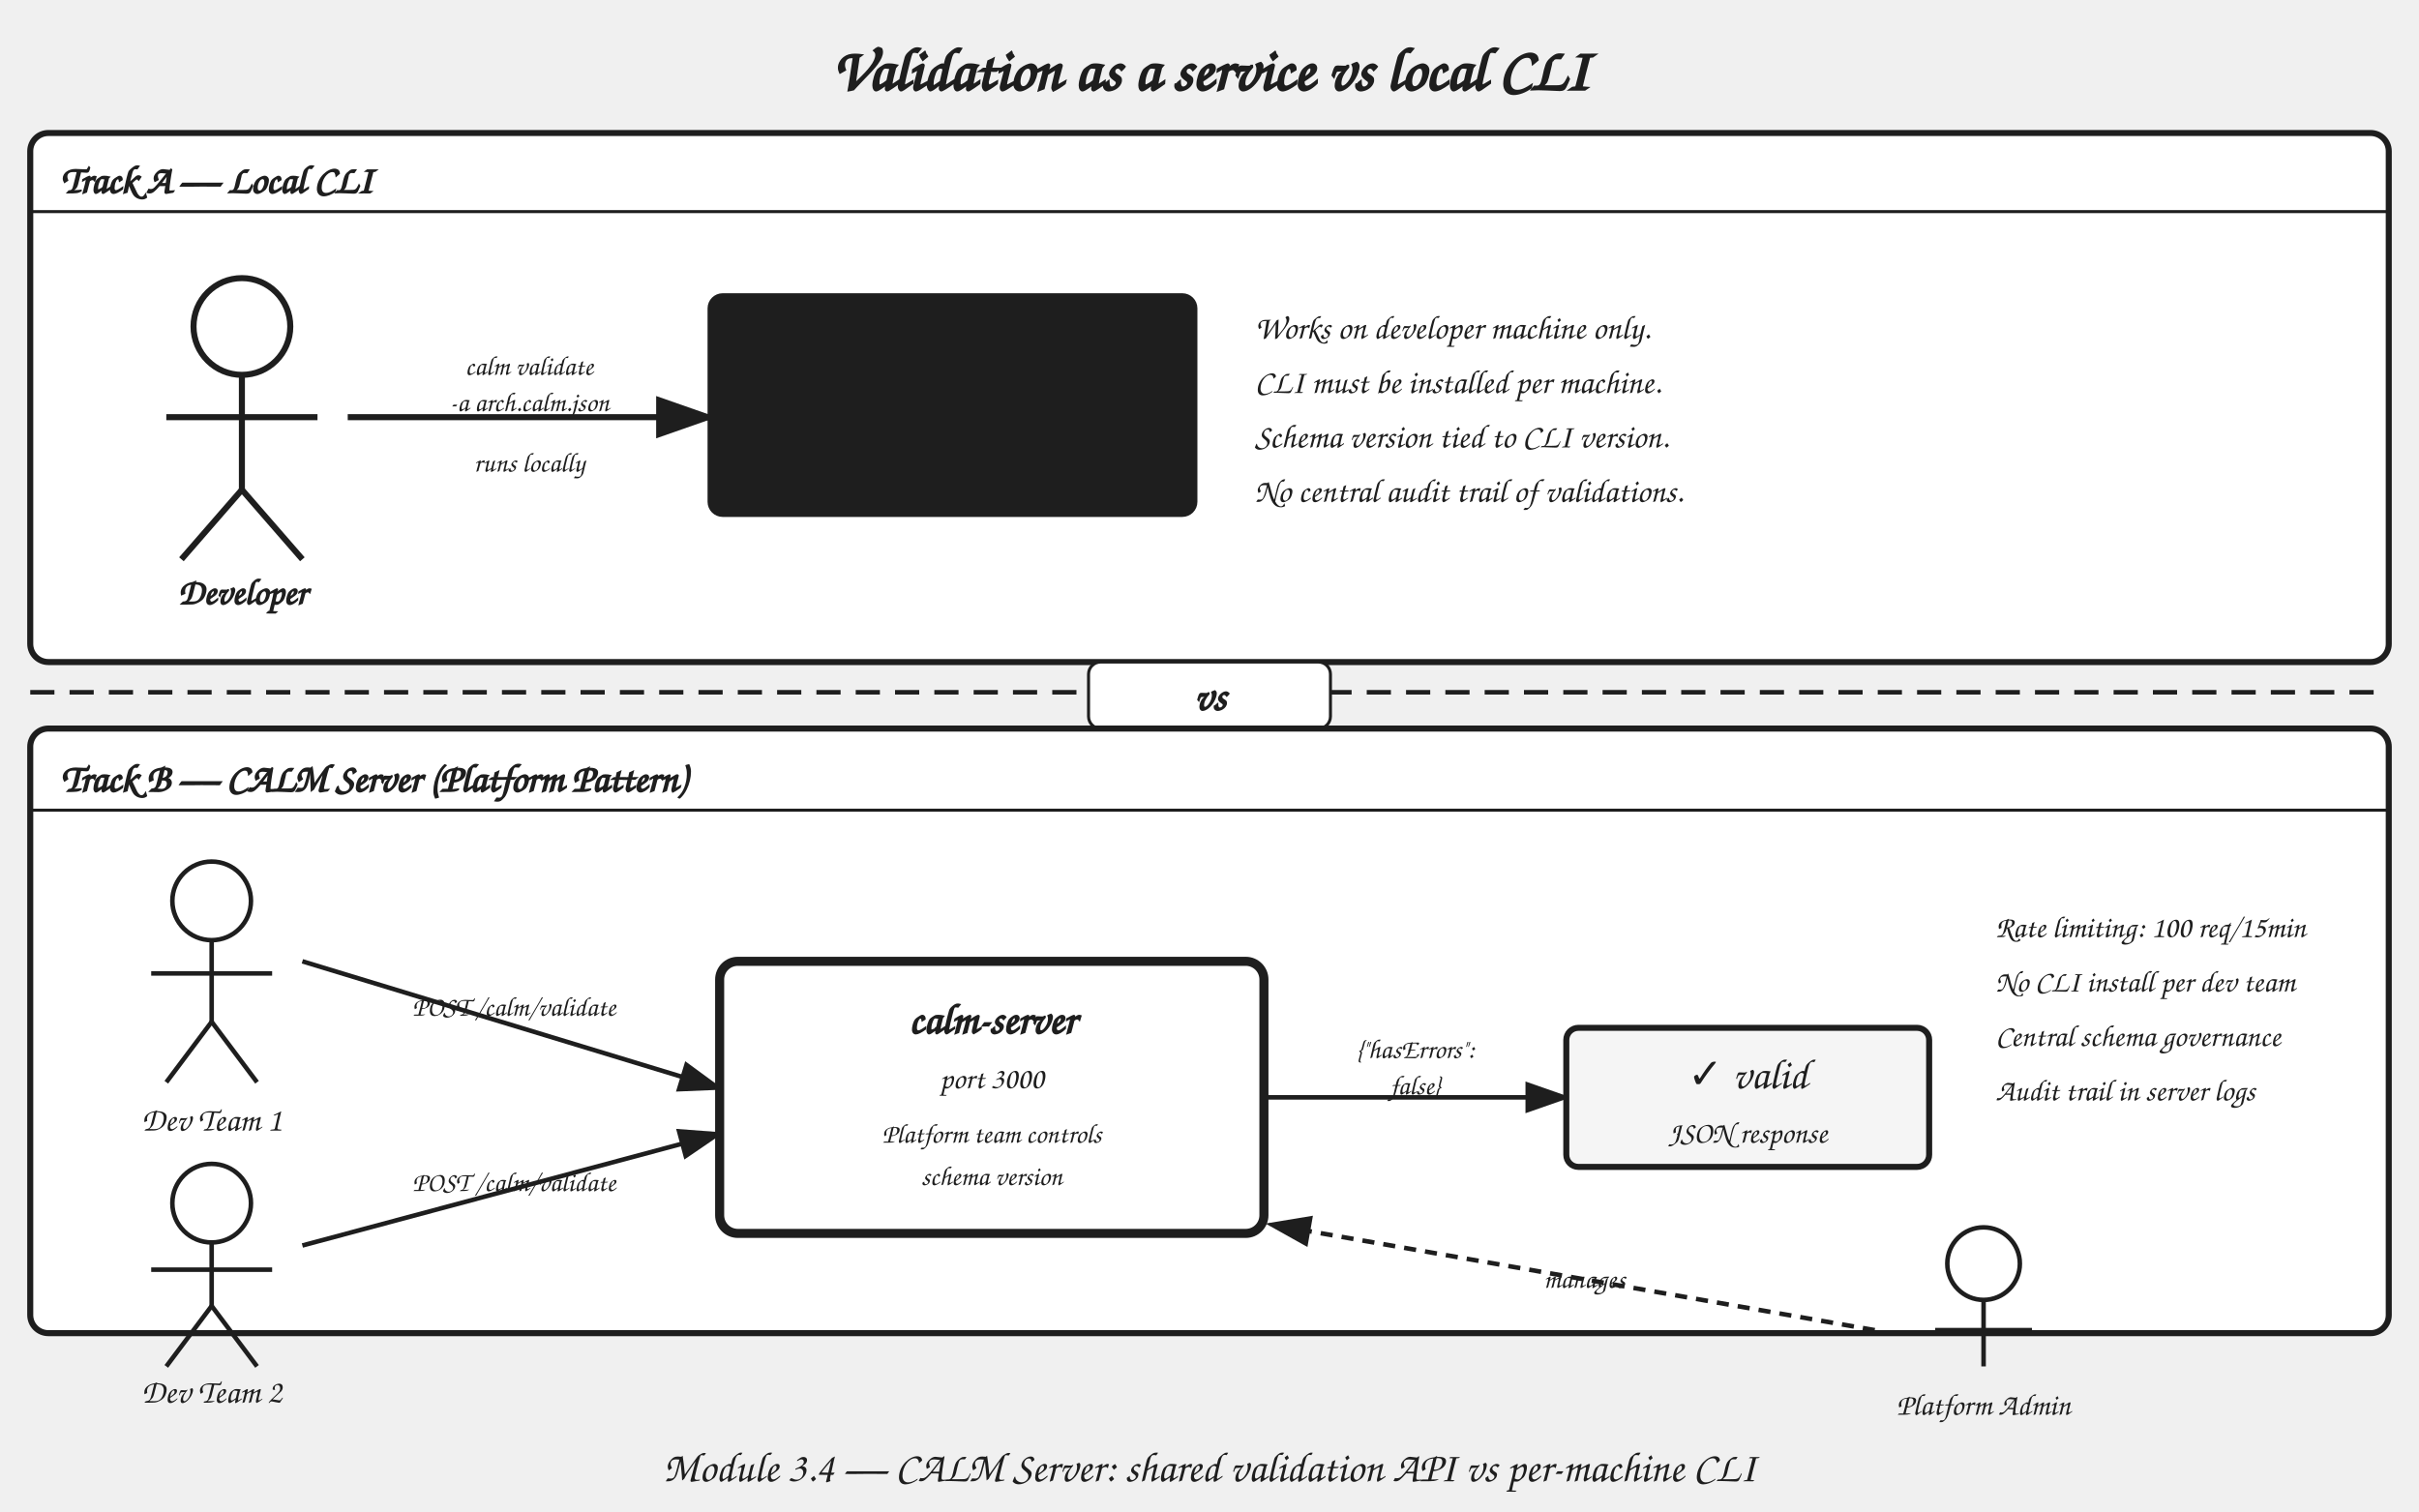
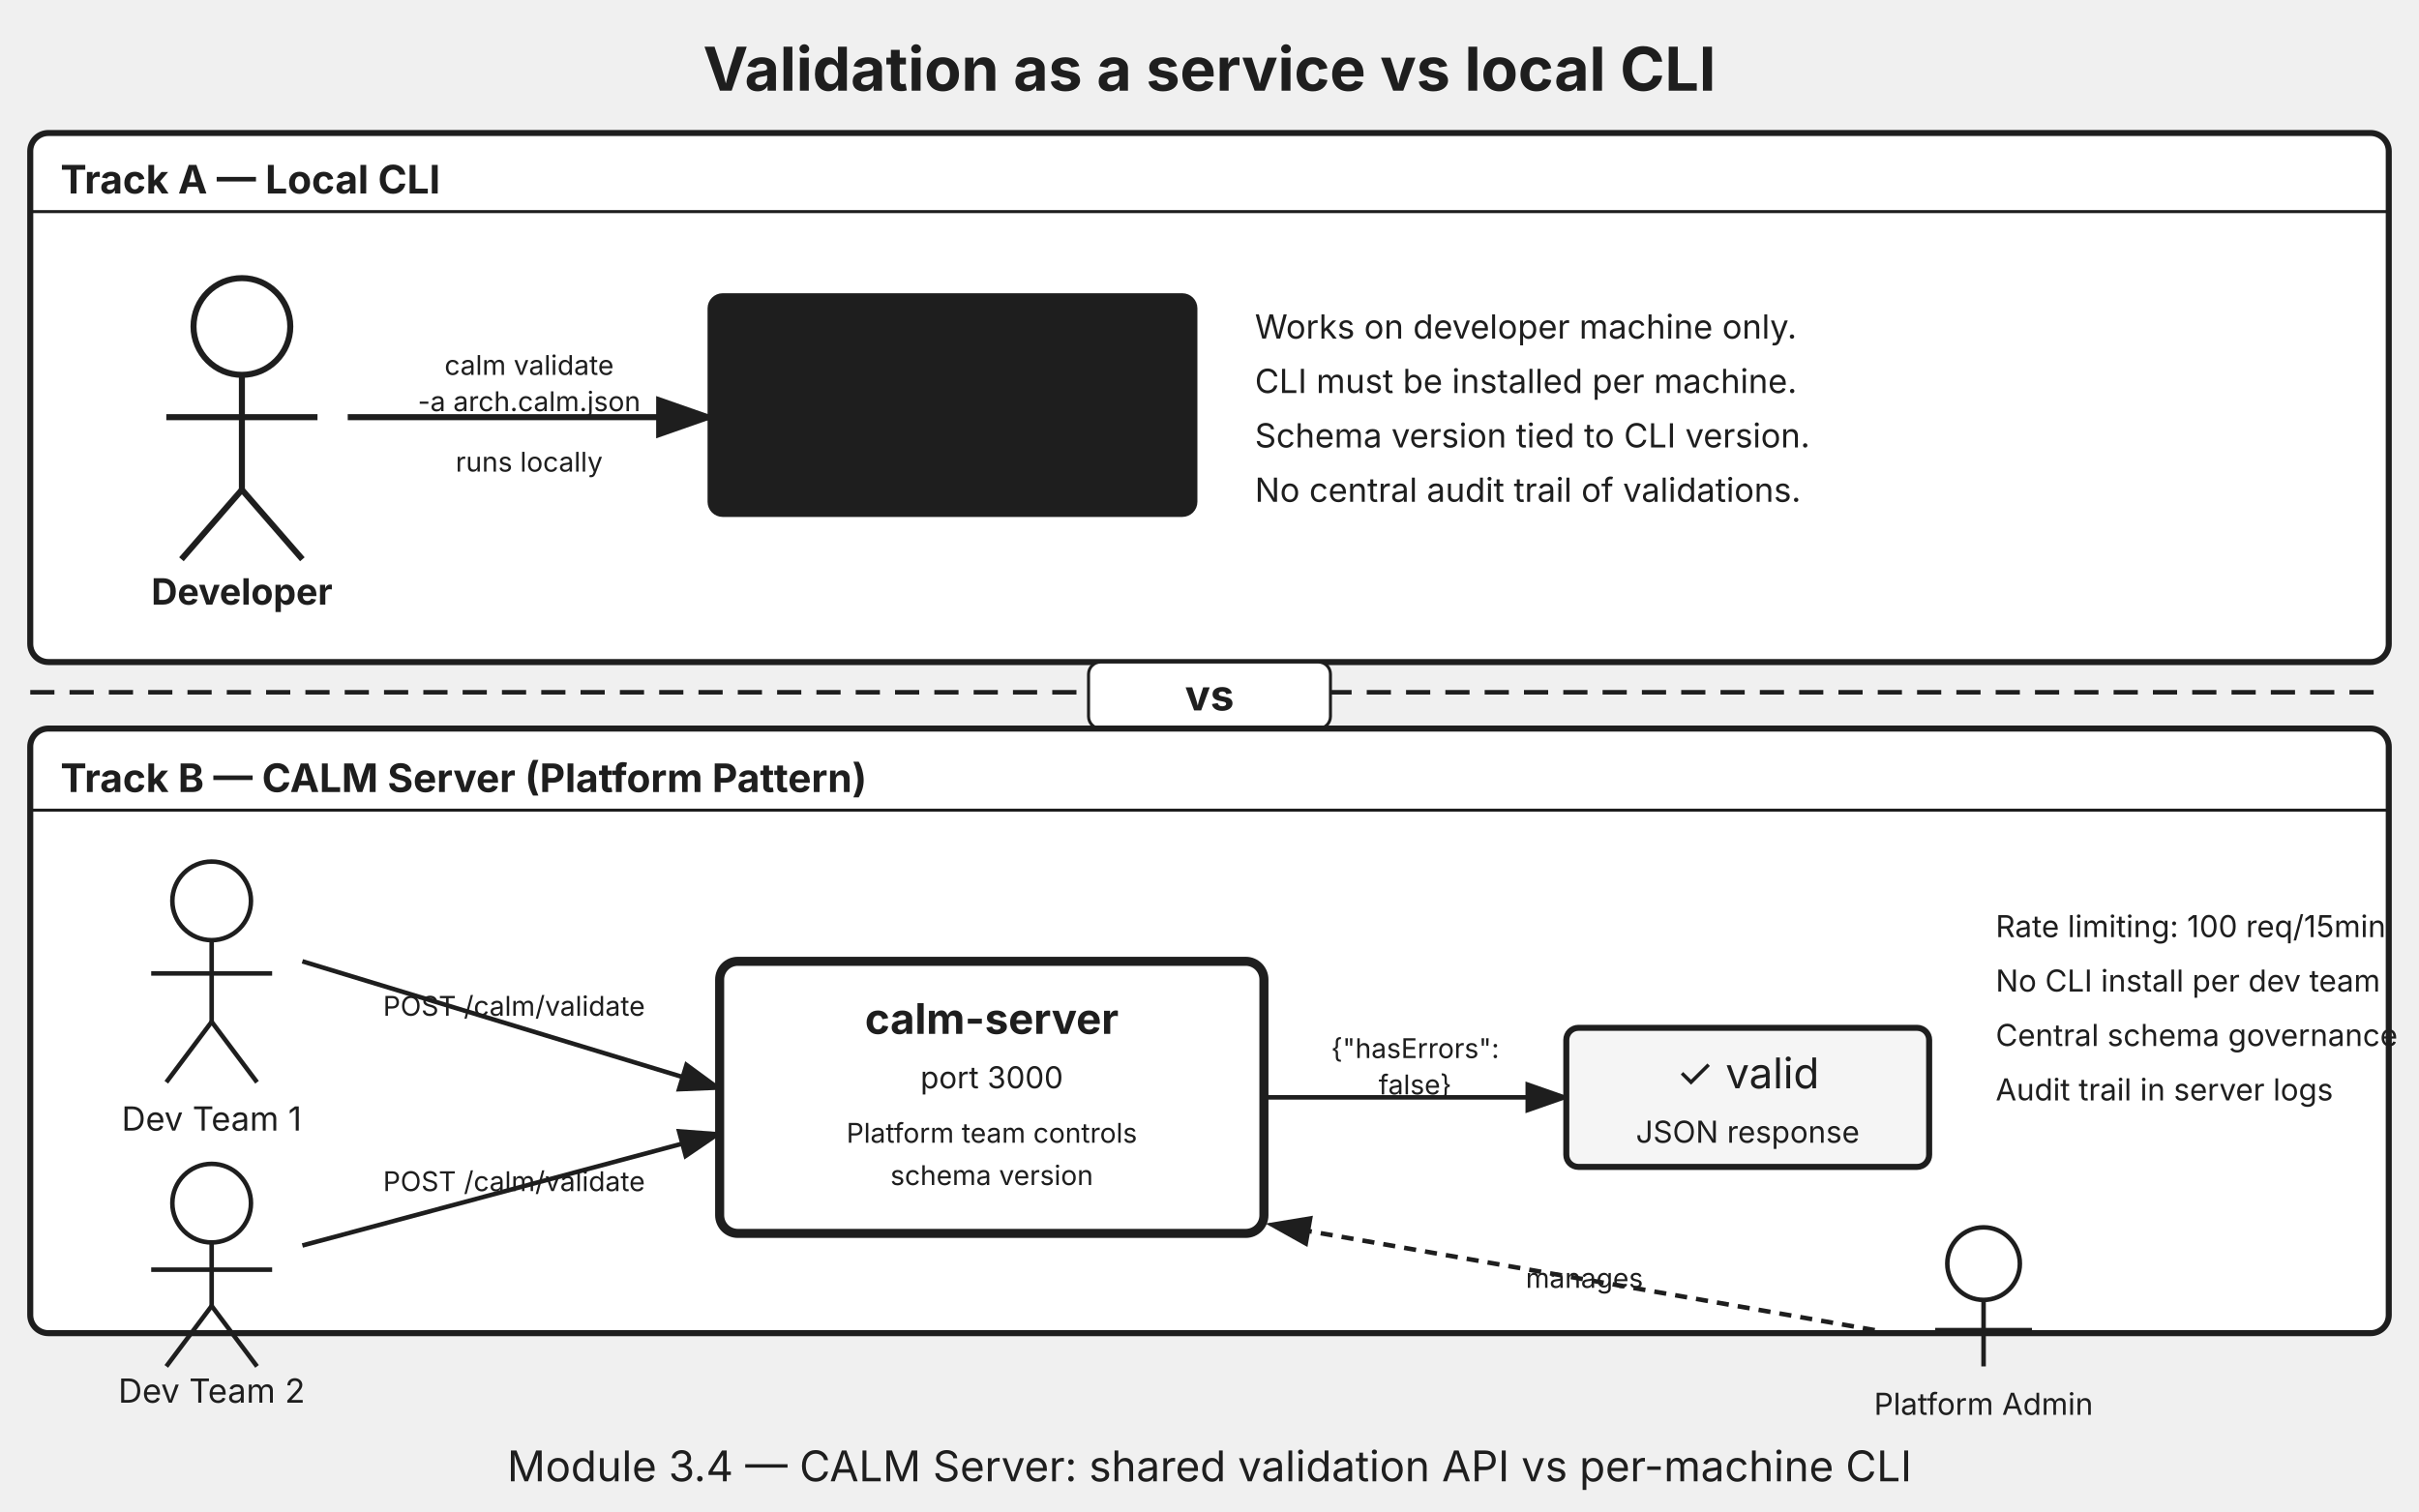
<svg xmlns="http://www.w3.org/2000/svg" viewBox="0 0 800 500" width="800" height="500" style="background:#ffffff">
  <defs>
    <marker id="arr" markerWidth="10" markerHeight="7" refX="9" refY="3.5" orient="auto">
      <polygon points="0 0, 10 3.5, 0 7" fill="#1e1e1e" />
    </marker>
  </defs>
-   <style>text { font-family: Virgil, 'Segoe UI Emoji', cursive; fill: #1e1e1e; }</style>
+   <style>text { font-family: Inter, system-ui, sans-serif; fill: #1e1e1e; }</style>
  <text x="400" y="30" font-size="20" text-anchor="middle" font-weight="bold">Validation as a service vs local CLI</text>
  <rect x="10" y="44" width="780" height="175" rx="6" fill="#ffffff" stroke="#1e1e1e" stroke-width="2" />
  <text x="20" y="64" font-size="13" font-weight="bold">Track A — Local CLI</text>
  <line x1="10" y1="70" x2="790" y2="70" stroke="#1e1e1e" stroke-width="1" />
  <circle cx="80" cy="108" r="16" fill="#ffffff" stroke="#1e1e1e" stroke-width="2" />
  <line x1="80" y1="124" x2="80" y2="162" stroke="#1e1e1e" stroke-width="2" />
  <line x1="55" y1="138" x2="105" y2="138" stroke="#1e1e1e" stroke-width="2" />
  <line x1="80" y1="162" x2="60" y2="185" stroke="#1e1e1e" stroke-width="2" />
  <line x1="80" y1="162" x2="100" y2="185" stroke="#1e1e1e" stroke-width="2" />
  <text x="80" y="200" font-size="12" text-anchor="middle" font-weight="bold">Developer</text>
  <line x1="115" y1="138" x2="235" y2="138" stroke="#1e1e1e" stroke-width="2" marker-end="url(#arr)" />
  <text x="175" y="124" font-size="9" text-anchor="middle" font-family="monospace">calm validate</text>
  <text x="175" y="136" font-size="9" text-anchor="middle" font-family="monospace">-a arch.calm.json</text>
  <text x="175" y="156" font-size="9" text-anchor="middle" fill="#555">runs locally</text>
  <rect x="235" y="98" width="160" height="72" rx="4" fill="#1e1e1e" stroke="#1e1e1e" stroke-width="2" />
  <text x="315" y="118" font-size="11" text-anchor="middle" fill="#ffffff" font-family="monospace">$ calm validate</text>
  <text x="315" y="136" font-size="11" text-anchor="middle" fill="#ffffff" font-family="monospace">✓ 0 errors</text>
  <text x="315" y="154" font-size="11" text-anchor="middle" fill="#ffffff" font-family="monospace">exit code: 0</text>
  <text x="415" y="112" font-size="11" fill="#555">Works on developer machine only.</text>
  <text x="415" y="130" font-size="11" fill="#555">CLI must be installed per machine.</text>
  <text x="415" y="148" font-size="11" fill="#555">Schema version tied to CLI version.</text>
  <text x="415" y="166" font-size="11" fill="#555">No central audit trail of validations.</text>
  <line x1="10" y1="229" x2="790" y2="229" stroke="#1e1e1e" stroke-width="1.5" stroke-dasharray="8,5" />
  <rect x="360" y="219" width="80" height="22" rx="4" fill="#ffffff" stroke="#1e1e1e" stroke-width="1" />
  <text x="400" y="235" font-size="14" text-anchor="middle" font-weight="bold">vs</text>
  <rect x="10" y="241" width="780" height="200" rx="6" fill="#ffffff" stroke="#1e1e1e" stroke-width="2" />
  <text x="20" y="262" font-size="13" font-weight="bold">Track B — CALM Server (Platform Pattern)</text>
  <line x1="10" y1="268" x2="790" y2="268" stroke="#1e1e1e" stroke-width="1" />
  <circle cx="70" cy="298" r="13" fill="#ffffff" stroke="#1e1e1e" stroke-width="1.5" />
  <line x1="70" y1="311" x2="70" y2="338" stroke="#1e1e1e" stroke-width="1.5" />
  <line x1="50" y1="322" x2="90" y2="322" stroke="#1e1e1e" stroke-width="1.5" />
  <line x1="70" y1="338" x2="55" y2="358" stroke="#1e1e1e" stroke-width="1.5" />
  <line x1="70" y1="338" x2="85" y2="358" stroke="#1e1e1e" stroke-width="1.5" />
  <text x="70" y="374" font-size="11" text-anchor="middle">Dev Team 1</text>
  <circle cx="70" cy="398" r="13" fill="#ffffff" stroke="#1e1e1e" stroke-width="1.5" />
  <line x1="70" y1="411" x2="70" y2="432" stroke="#1e1e1e" stroke-width="1.5" />
  <line x1="50" y1="420" x2="90" y2="420" stroke="#1e1e1e" stroke-width="1.5" />
  <line x1="70" y1="432" x2="55" y2="452" stroke="#1e1e1e" stroke-width="1.5" />
  <line x1="70" y1="432" x2="85" y2="452" stroke="#1e1e1e" stroke-width="1.5" />
  <text x="70" y="464" font-size="11" text-anchor="middle">Dev Team 2</text>
  <line x1="100" y1="318" x2="238" y2="360" stroke="#1e1e1e" stroke-width="1.5" marker-end="url(#arr)" />
  <line x1="100" y1="412" x2="238" y2="375" stroke="#1e1e1e" stroke-width="1.5" marker-end="url(#arr)" />
  <text x="170" y="336" font-size="9" text-anchor="middle" font-family="monospace">POST /calm/validate</text>
  <text x="170" y="394" font-size="9" text-anchor="middle" font-family="monospace">POST /calm/validate</text>
  <rect x="238" y="318" width="180" height="90" rx="6" fill="#ffffff" stroke="#1e1e1e" stroke-width="3" />
  <text x="328" y="342" font-size="14" text-anchor="middle" font-weight="bold">calm-server</text>
  <text x="328" y="360" font-size="10" text-anchor="middle">port 3000</text>
  <text x="328" y="378" font-size="9" text-anchor="middle" fill="#555">Platform team controls</text>
  <text x="328" y="392" font-size="9" text-anchor="middle" fill="#555">schema version</text>
  <line x1="418" y1="363" x2="518" y2="363" stroke="#1e1e1e" stroke-width="1.5" marker-end="url(#arr)" />
  <text x="468" y="350" font-size="9" text-anchor="middle" font-family="monospace">{"hasErrors":</text>
  <text x="468" y="362" font-size="9" text-anchor="middle" font-family="monospace">false}</text>
  <rect x="518" y="340" width="120" height="46" rx="4" fill="#f5f5f5" stroke="#1e1e1e" stroke-width="2" />
  <text x="578" y="360" font-size="14" text-anchor="middle">✓ valid</text>
  <text x="578" y="378" font-size="10" text-anchor="middle" fill="#555">JSON response</text>
  <text x="660" y="310" font-size="10" fill="#555">Rate limiting: 100 req/15min</text>
  <text x="660" y="328" font-size="10" fill="#555">No CLI install per dev team</text>
  <text x="660" y="346" font-size="10" fill="#555">Central schema governance</text>
  <text x="660" y="364" font-size="10" fill="#555">Audit trail in server logs</text>
  <circle cx="656" cy="418" r="12" fill="#ffffff" stroke="#1e1e1e" stroke-width="1.5" />
  <line x1="656" y1="430" x2="656" y2="452" stroke="#1e1e1e" stroke-width="1.5" />
  <line x1="640" y1="440" x2="672" y2="440" stroke="#1e1e1e" stroke-width="1.5" />
  <text x="656" y="468" font-size="10" text-anchor="middle">Platform Admin</text>
  <line x1="620" y1="440" x2="420" y2="405" stroke="#1e1e1e" stroke-width="1.5" stroke-dasharray="4,3" marker-end="url(#arr)" />
  <text x="524" y="426" font-size="9" text-anchor="middle" fill="#555">manages</text>
  <text x="400" y="490" font-size="14" text-anchor="middle" fill="#757575">Module 3.4 — CALM Server: shared validation API vs per-machine CLI</text>
</svg>
